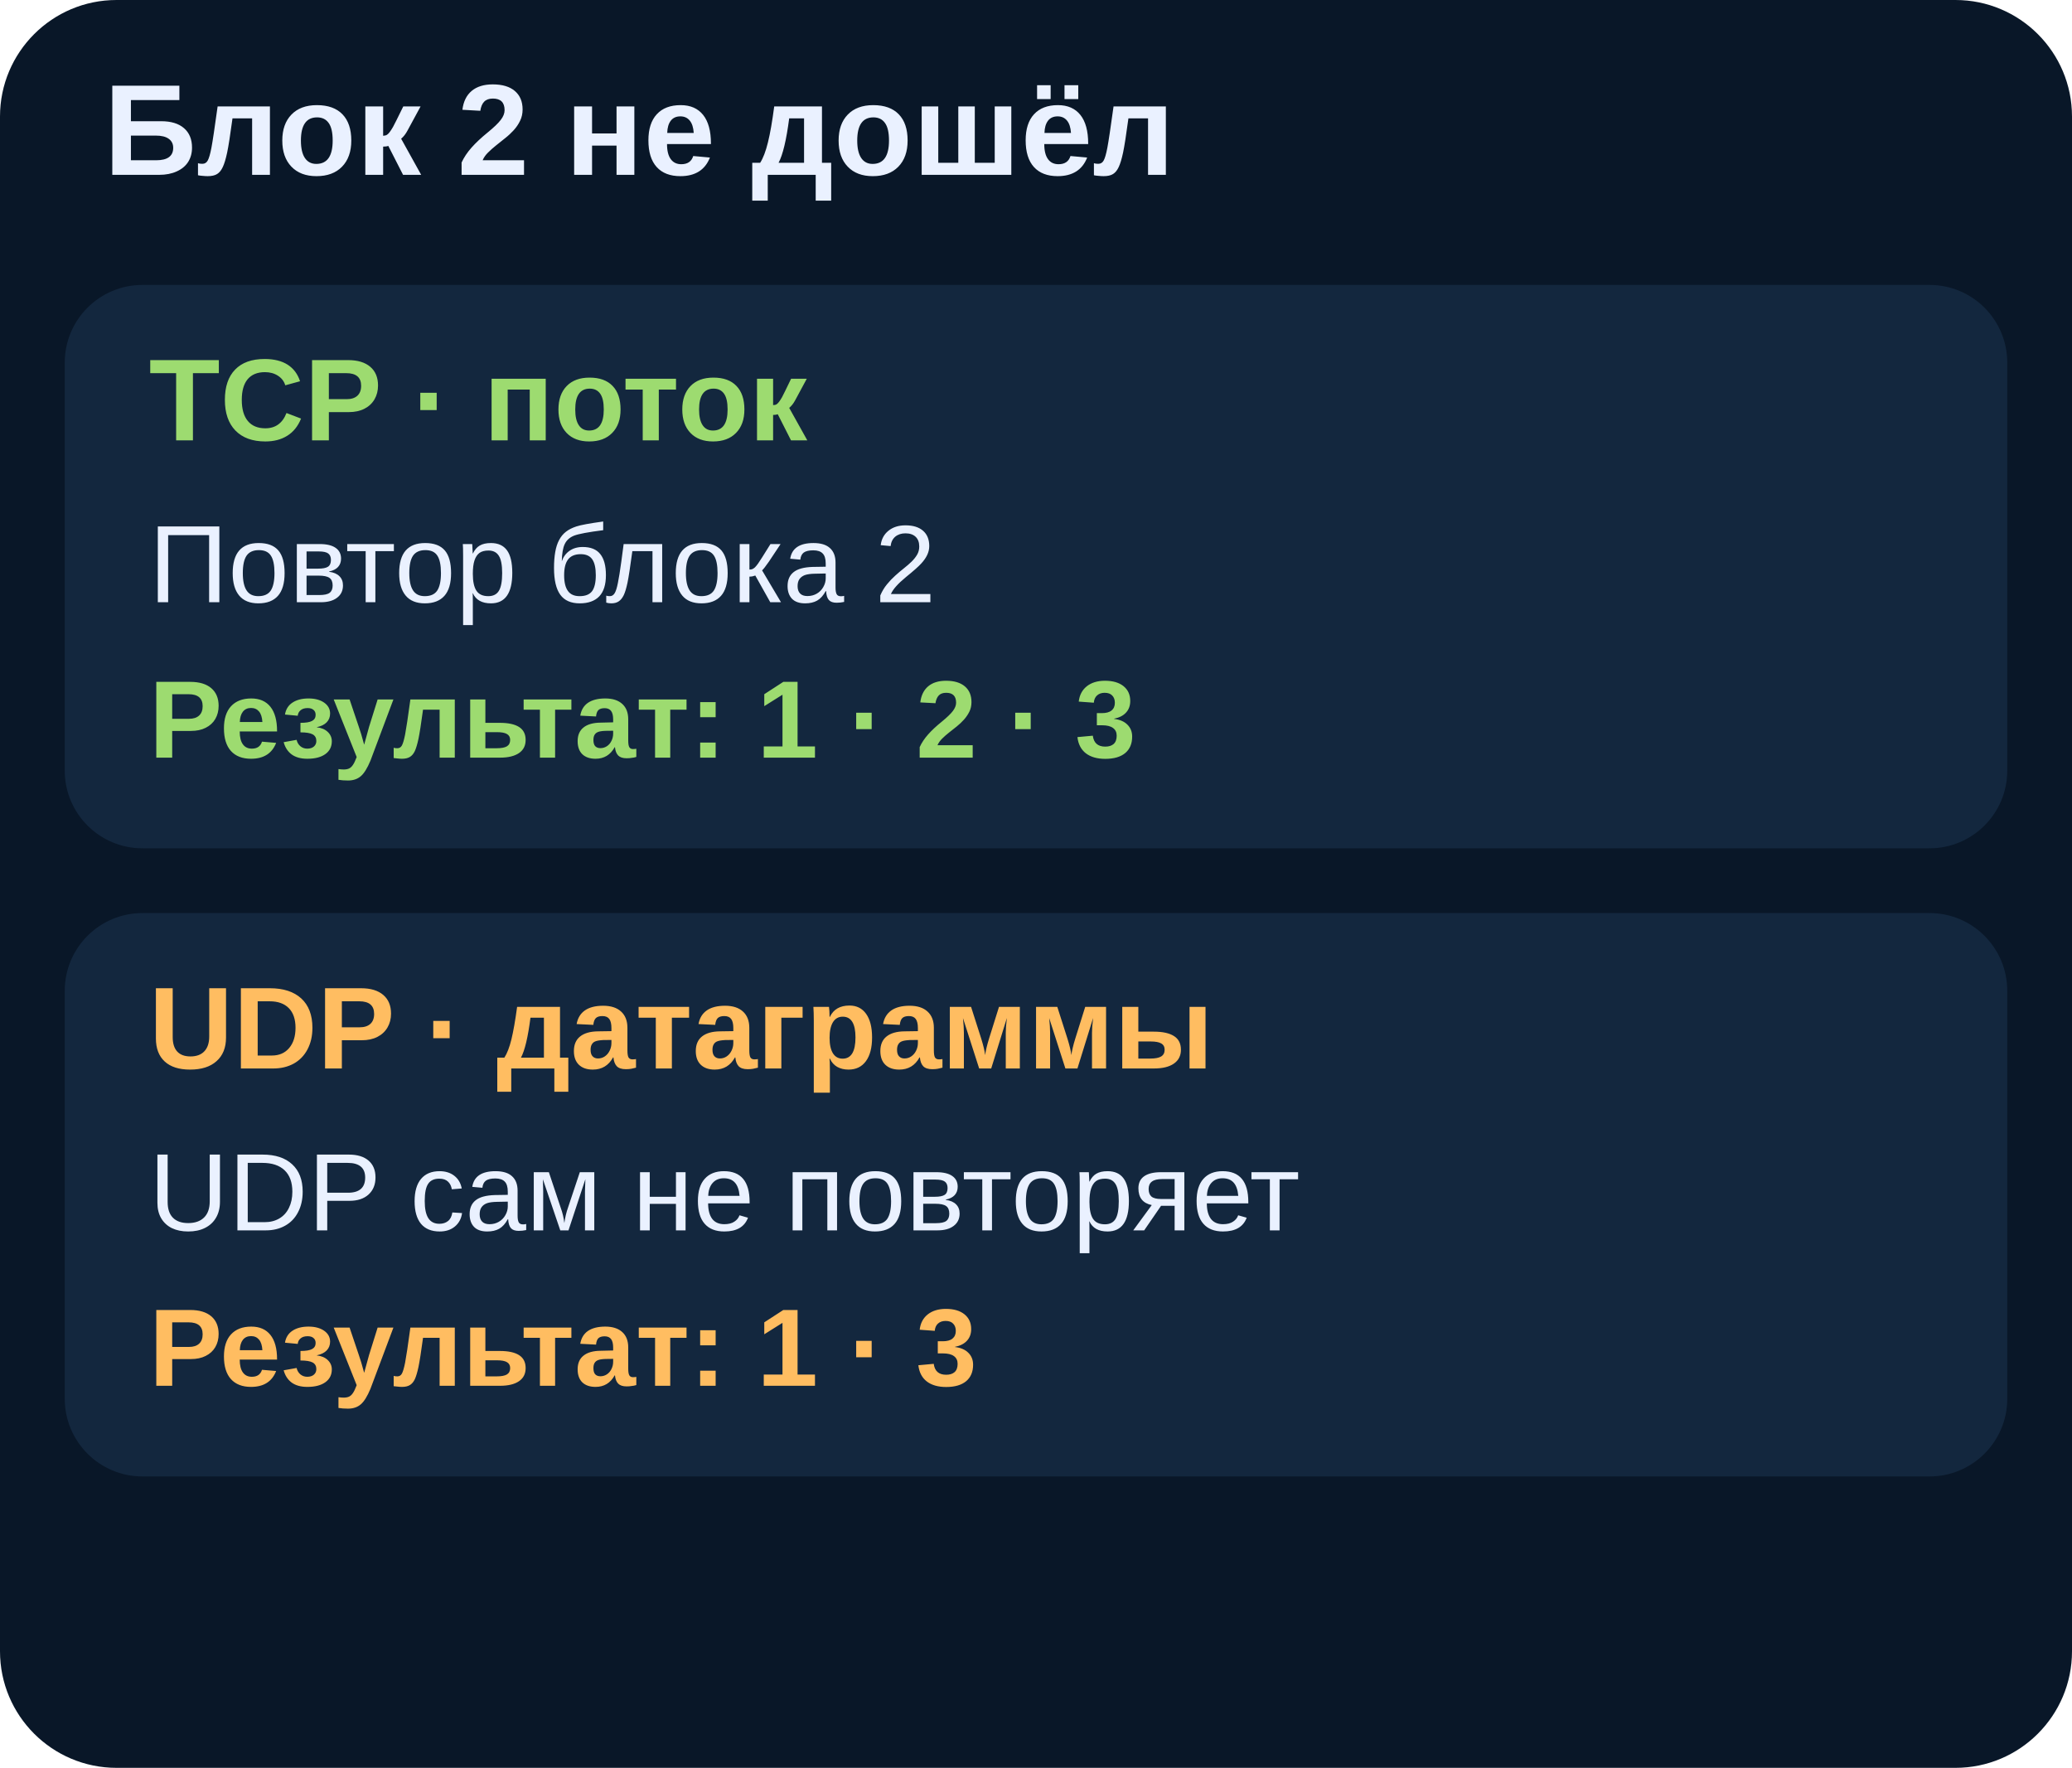
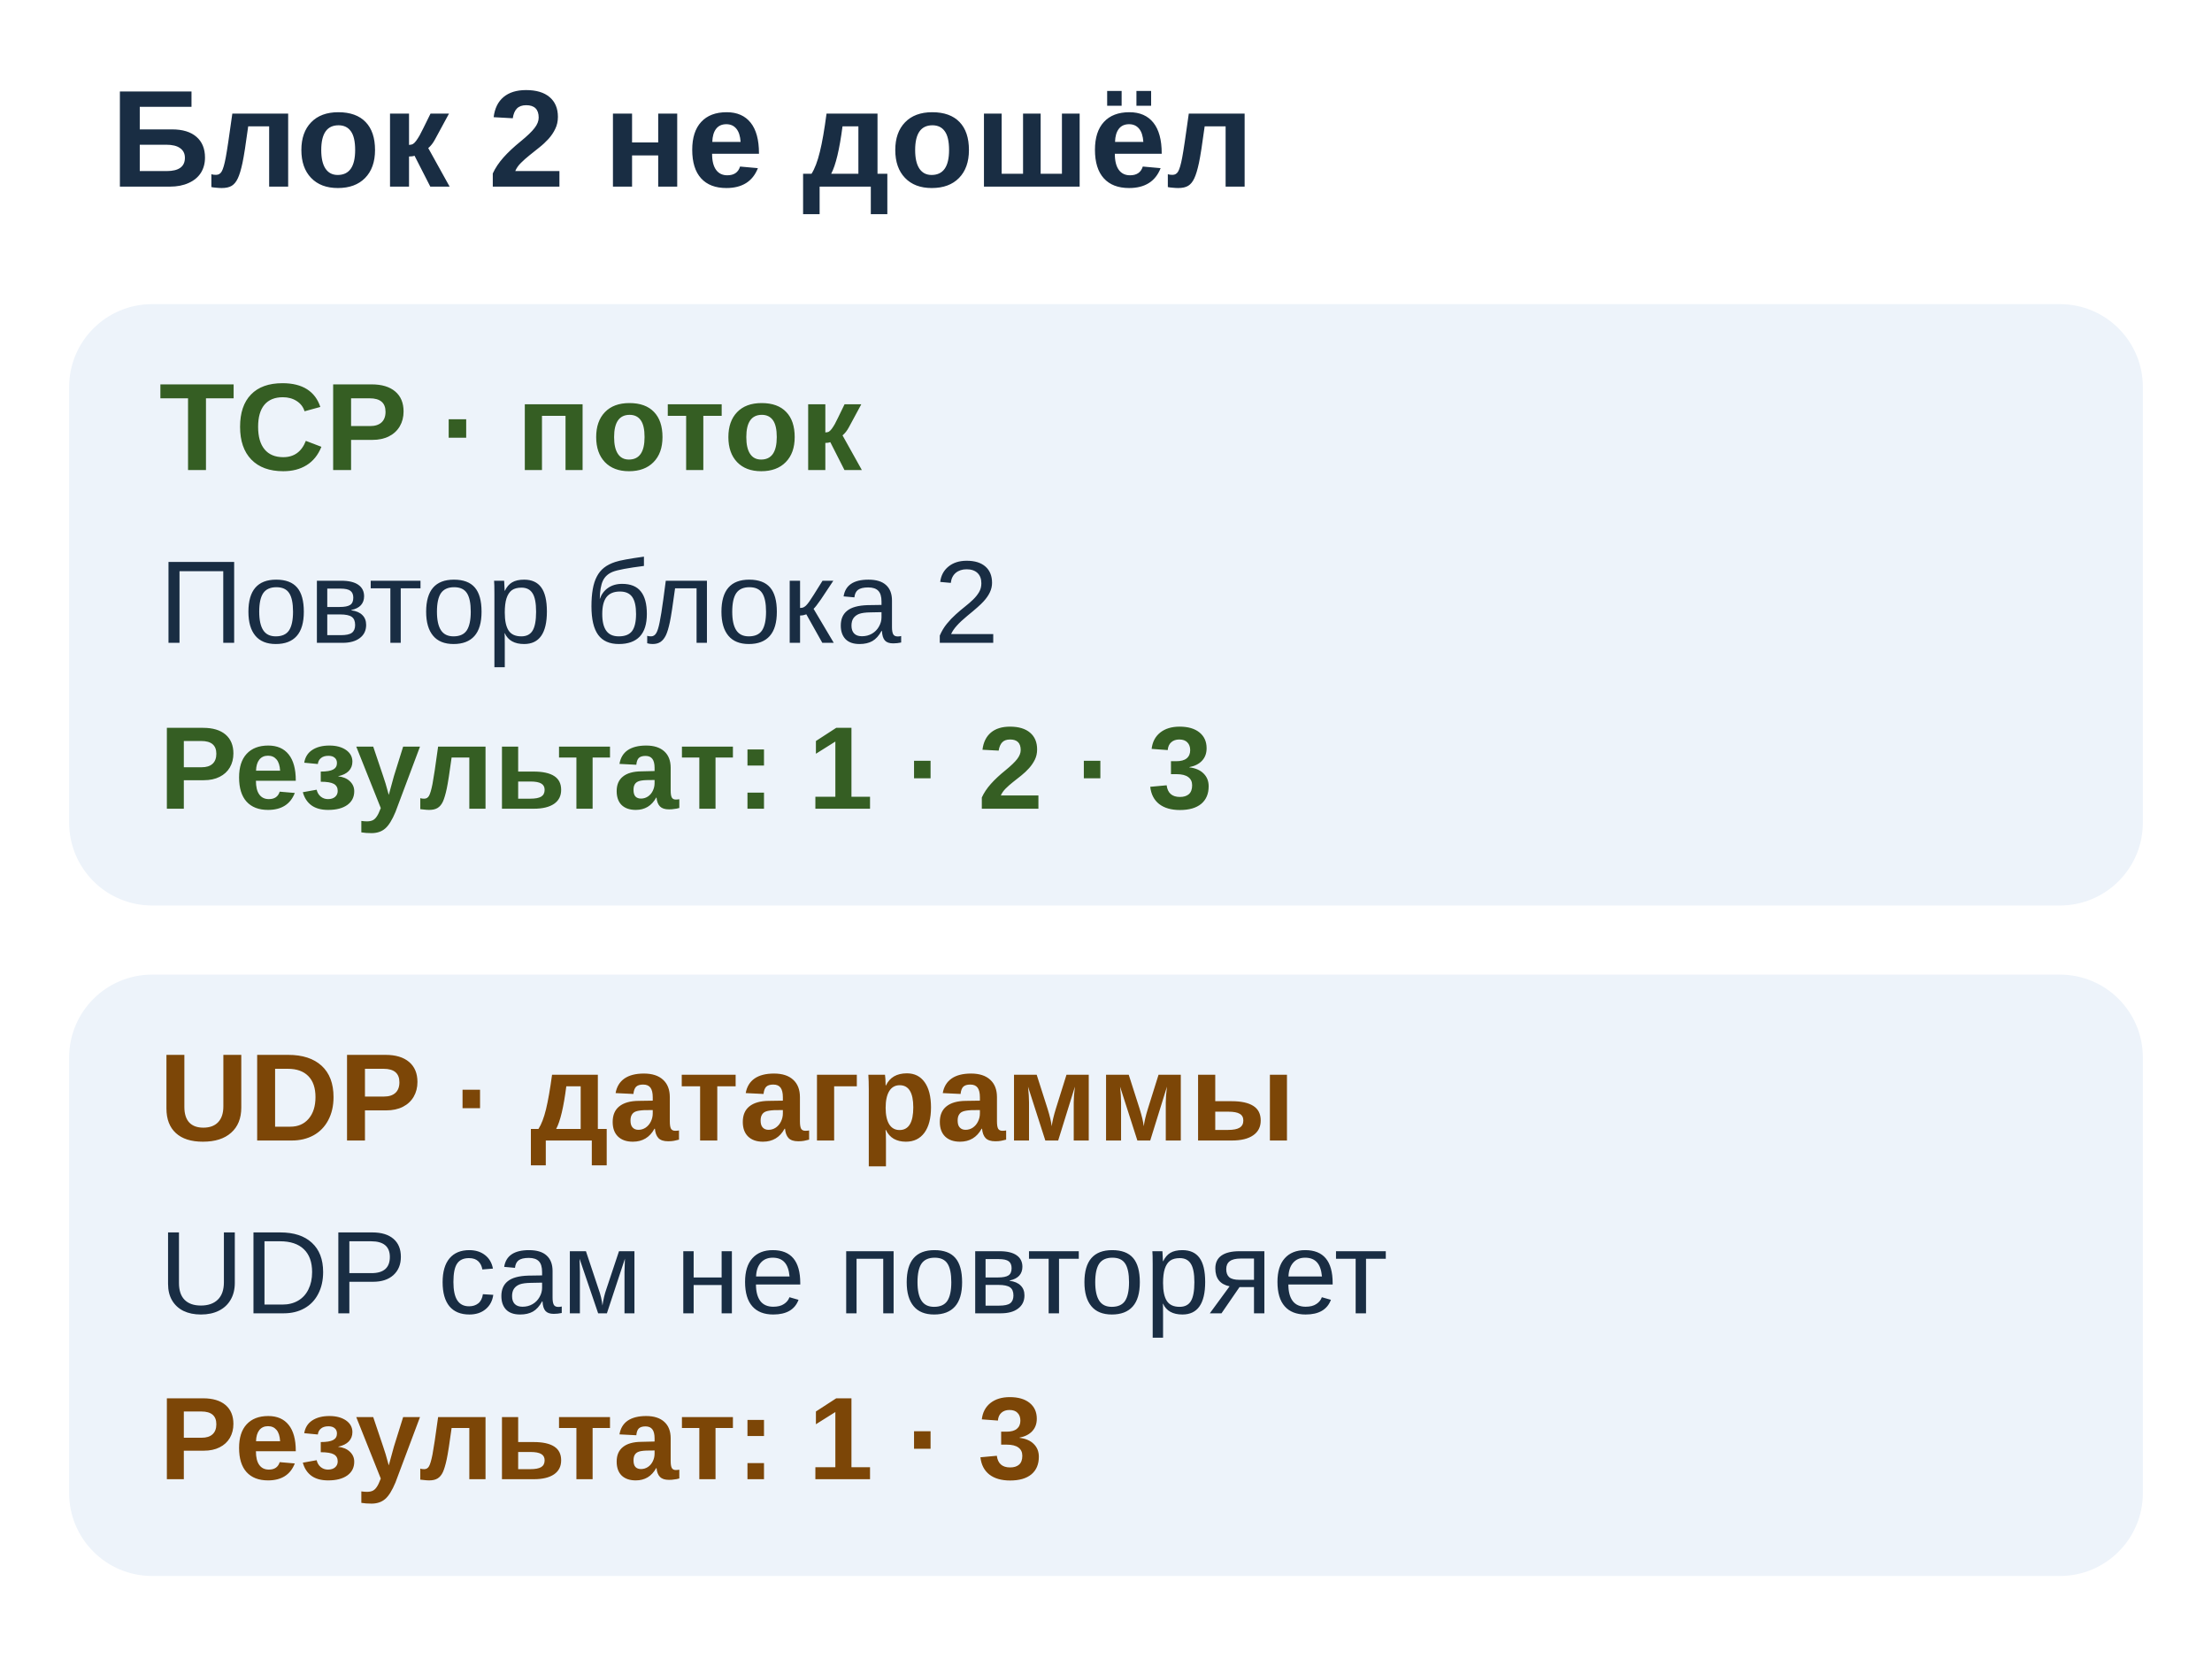
- <svg xmlns="http://www.w3.org/2000/svg" viewBox="0 0 320 273" role="img" aria-labelledby="t">
-   <rect width="320" height="273" rx="18" fill="#091728" />
+ <svg xmlns="http://www.w3.org/2000/svg" viewBox="0 0 320 241" role="img" aria-labelledby="t">
+   <style>:root{--tcpip-ink:#192d43;--tcpip-panel:#edf3fa;--tcpip-route-panel:#fff3dc;--tcpip-line:#506781;--tcpip-rule:#657c95;--tcpip-chip-ink:#142438;--tcpip-application:#205a98;--tcpip-transport:#355e23;--tcpip-internet:#7c4607;--tcpip-link:#624292;--tcpip-application-chip:#c2dfff;--tcpip-transport-chip:#d1ebba;--tcpip-internet-chip:#ffe4b4;--tcpip-link-chip:#e4d7ff;}@media (prefers-color-scheme: dark){:root{--tcpip-ink:#eaf1ff;--tcpip-panel:#13273e;--tcpip-route-panel:#272d3b;--tcpip-line:#a5bbd3;--tcpip-rule:#597491;--tcpip-chip-ink:#142438;--tcpip-application:#80c2ff;--tcpip-transport:#a7df82;--tcpip-internet:#ffc776;--tcpip-link:#cfb4ff;--tcpip-application-chip:#60b5ff;--tcpip-transport-chip:#9ddb70;--tcpip-internet-chip:#ffbd61;--tcpip-link-chip:#c3a2ff;}}</style>
  <g font-family="Arial, sans-serif">
-     <text x="16" y="27" font-size="20" fill="#eaf1ff" font-weight="700">Блок 2 не дошёл</text>
-     <rect x="10" y="44" width="300" height="87" rx="12" fill="#13273e" />
-     <text x="23" y="68" font-size="18" fill="#9ddb70" font-weight="700">TCP · поток</text>
-     <text x="23" y="93" font-size="17" fill="#eaf1ff" font-weight="400">Повтор блока 2</text>
-     <text x="23" y="117" font-size="17" fill="#9ddb70" font-weight="700">Результат: 1 · 2 · 3</text>
-     <rect x="10" y="141" width="300" height="87" rx="12" fill="#13273e" />
-     <text x="23" y="165" font-size="18" fill="#ffbd61" font-weight="700">UDP · датаграммы</text>
-     <text x="23" y="190" font-size="17" fill="#eaf1ff" font-weight="400">UDP сам не повторяет</text>
-     <text x="23" y="214" font-size="17" fill="#ffbd61" font-weight="700">Результат: 1 · 3</text>
+     <text x="16" y="27" font-size="20" fill="var(--tcpip-ink,#192d43)" font-weight="700">Блок 2 не дошёл</text>
+     <rect x="10" y="44" width="300" height="87" rx="12" fill="var(--tcpip-panel,#edf3fa)" />
+     <text x="23" y="68" font-size="18" fill="var(--tcpip-transport,#355e23)" font-weight="700">TCP · поток</text>
+     <text x="23" y="93" font-size="17" fill="var(--tcpip-ink,#192d43)" font-weight="400">Повтор блока 2</text>
+     <text x="23" y="117" font-size="17" fill="var(--tcpip-transport,#355e23)" font-weight="700">Результат: 1 · 2 · 3</text>
+     <rect x="10" y="141" width="300" height="87" rx="12" fill="var(--tcpip-panel,#edf3fa)" />
+     <text x="23" y="165" font-size="18" fill="var(--tcpip-internet,#7c4607)" font-weight="700">UDP · датаграммы</text>
+     <text x="23" y="190" font-size="17" fill="var(--tcpip-ink,#192d43)" font-weight="400">UDP сам не повторяет</text>
+     <text x="23" y="214" font-size="17" fill="var(--tcpip-internet,#7c4607)" font-weight="700">Результат: 1 · 3</text>
  </g>
</svg>
